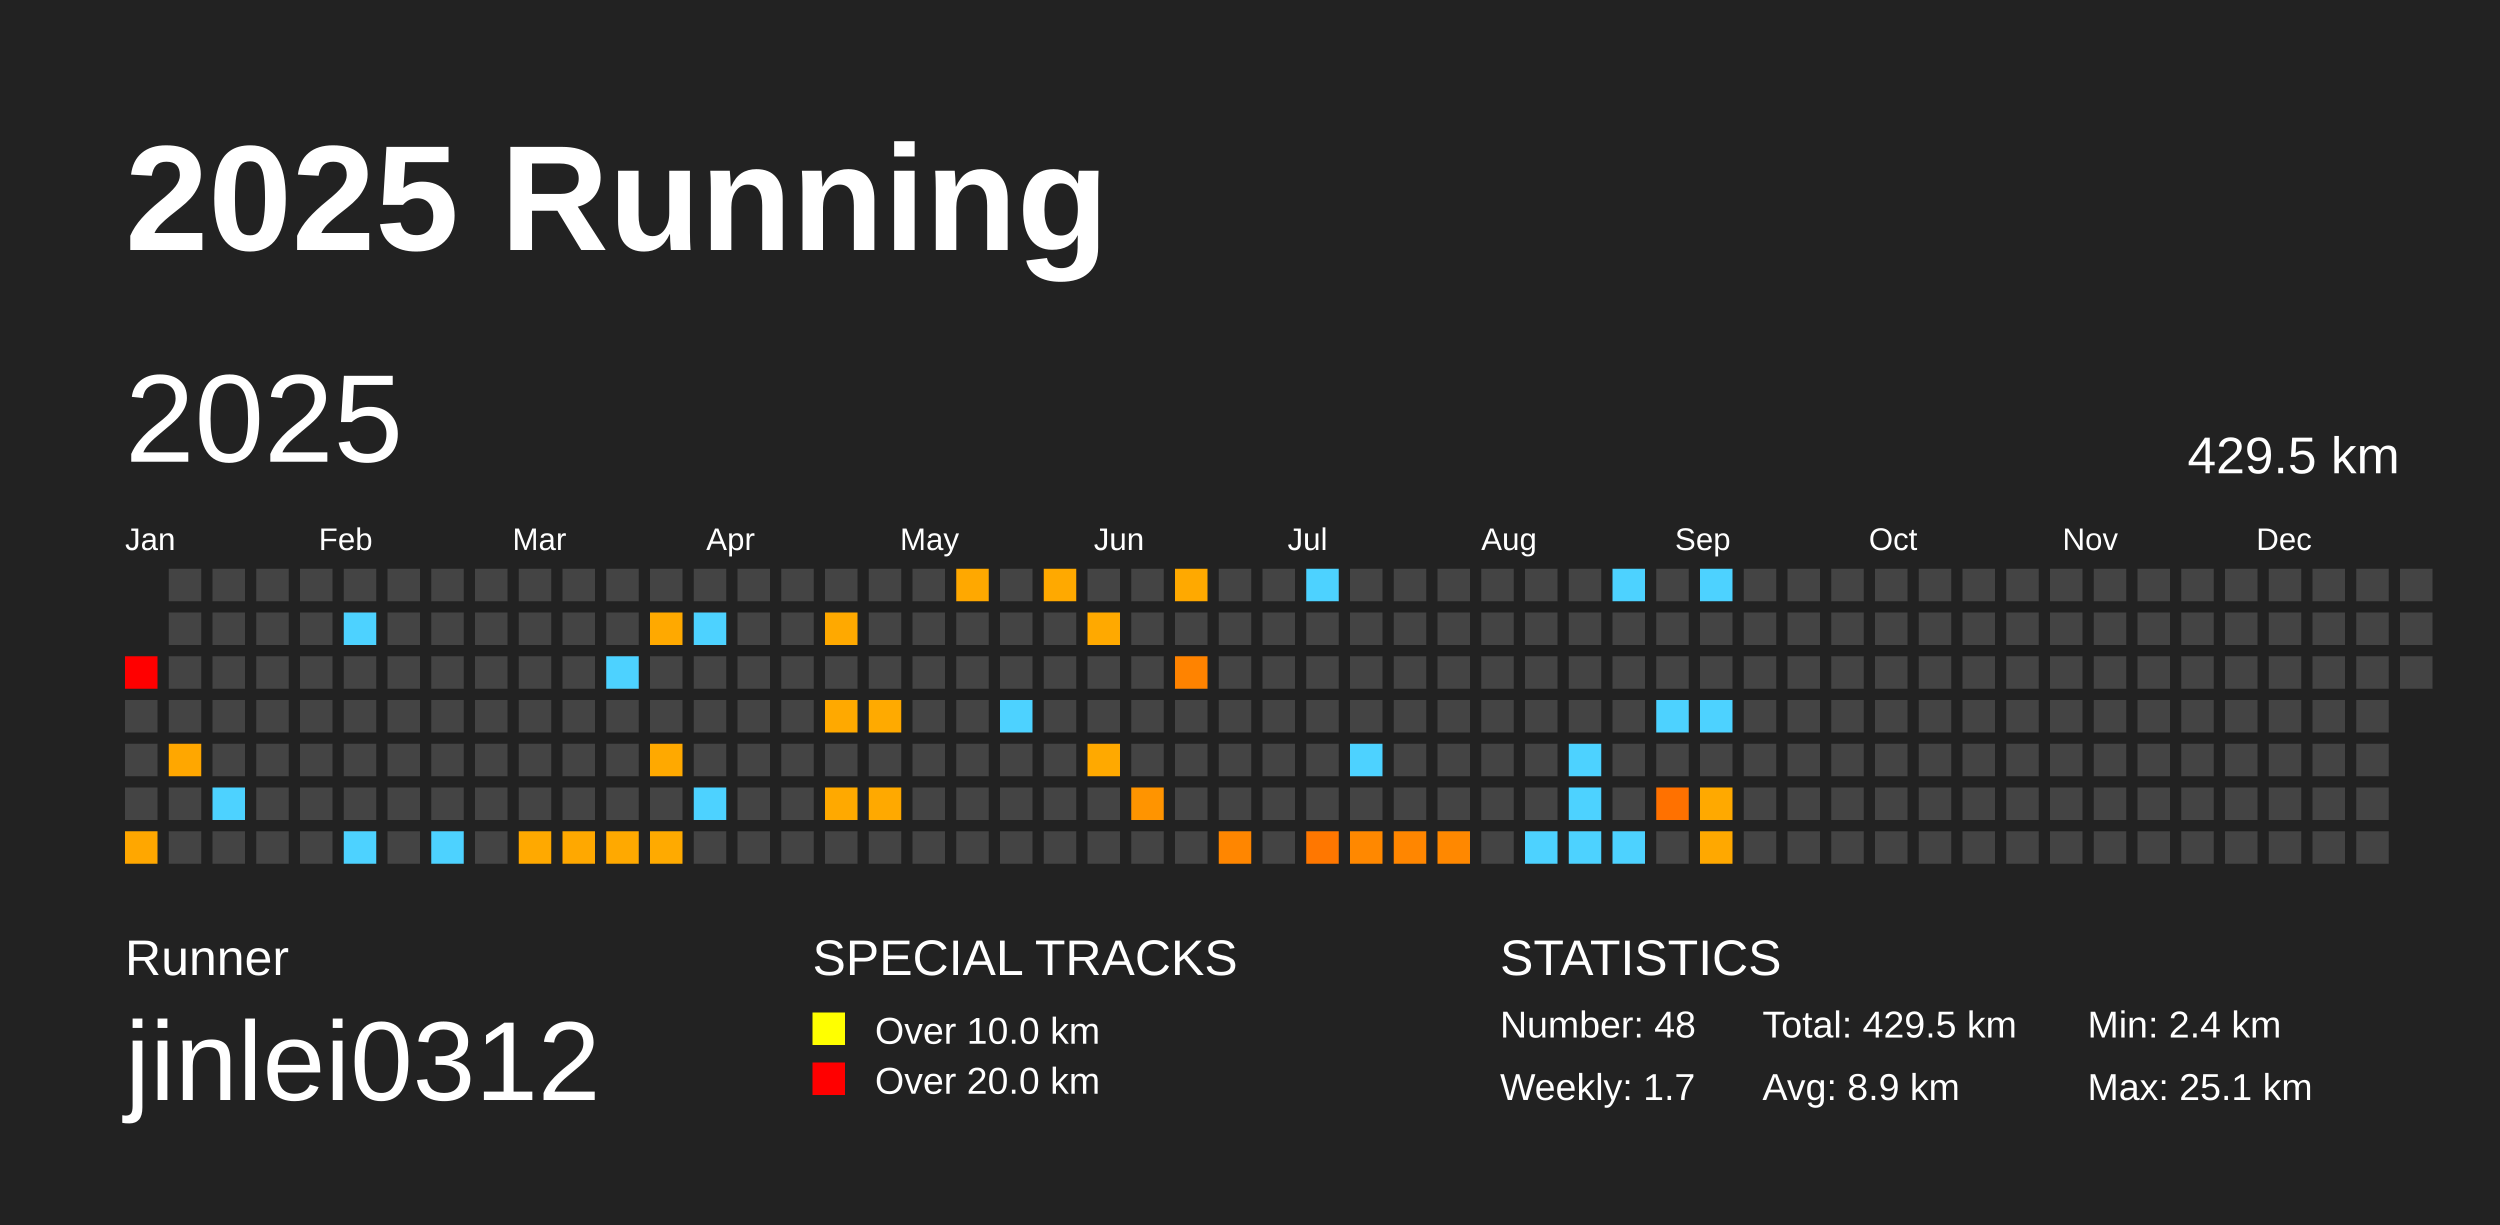
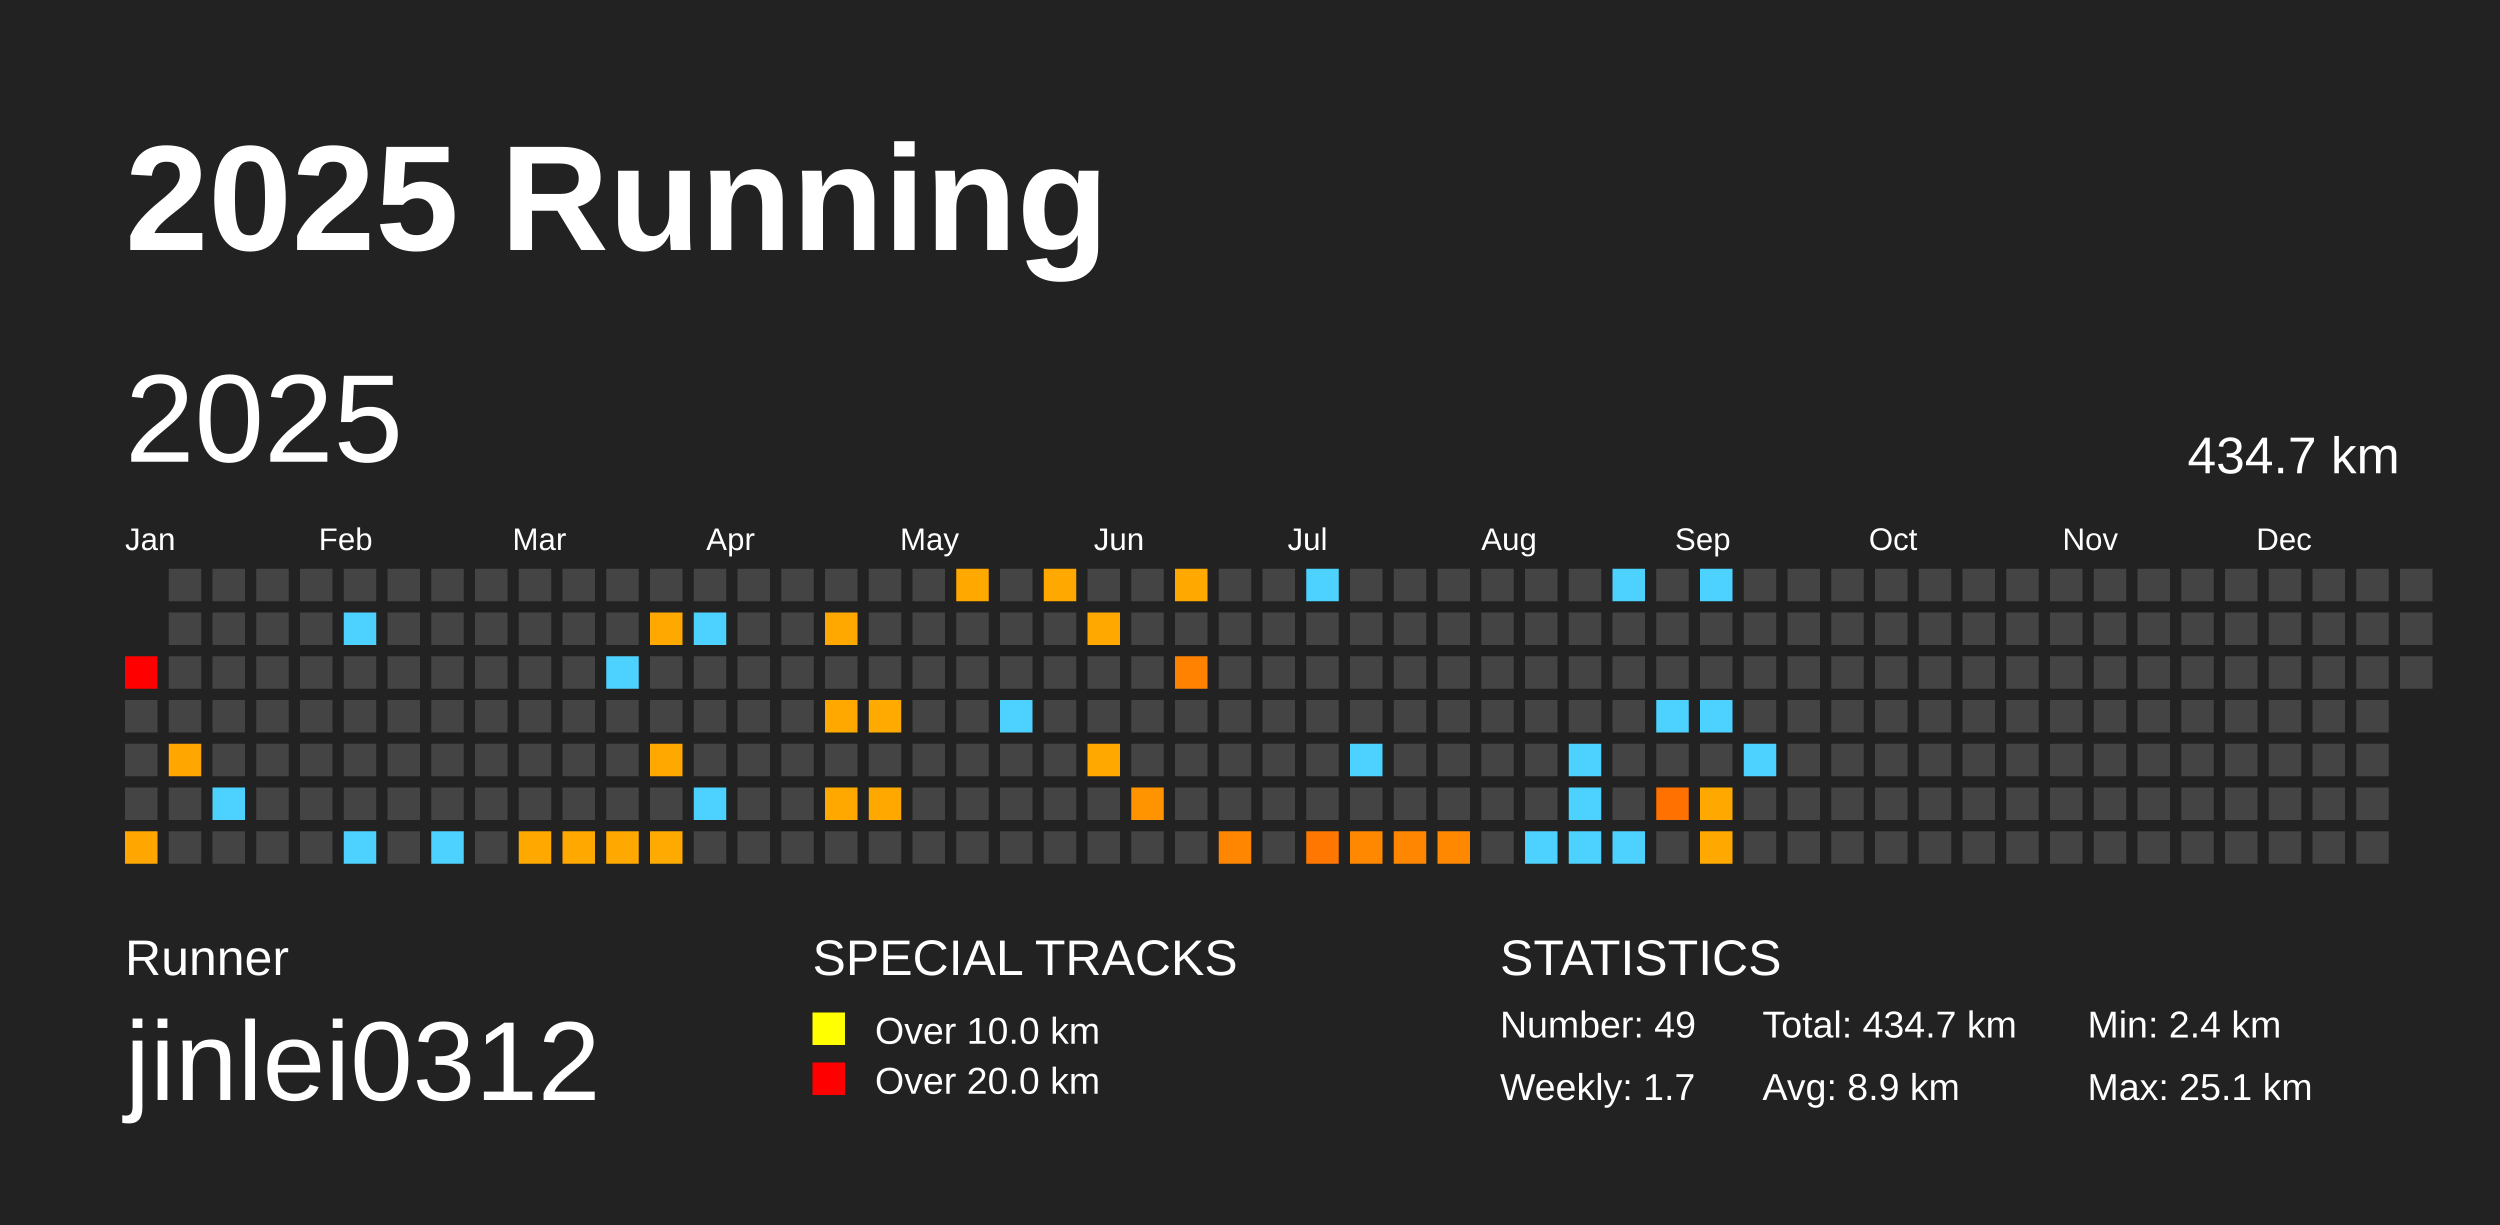
<svg xmlns="http://www.w3.org/2000/svg" baseProfile="full" height="98mm" version="1.1" viewBox="0,0,200,98" width="200mm">
  <defs />
  <rect fill="#222222" height="98" width="200" x="0" y="0" />
  <text fill="#FFFFFF" style="font-size:12px; font-family:Arial; font-weight:bold;" x="10" y="20">2025 Running</text>
  <text fill="#FFFFFF" style="font-size:4px; font-family:Arial" x="10" y="78">Runner</text>
  <text fill="#FFFFFF" style="font-size:9px; font-family:Arial" x="10" y="88">jinlei0312</text>
  <text fill="#FFFFFF" style="font-size:4px; font-family:Arial" x="65" y="78">SPECIAL TRACKS</text>
  <rect fill="yellow" height="2.6" width="2.6" x="65" y="81" />
  <text fill="#FFFFFF" style="font-size:3px; font-family:Arial" x="70" y="83.5">Over 10.0 km</text>
  <rect fill="red" height="2.6" width="2.6" x="65" y="85" />
  <text fill="#FFFFFF" style="font-size:3px; font-family:Arial" x="70" y="87.5">Over 20.0 km</text>
  <text fill="#FFFFFF" style="font-size:4px; font-family:Arial" x="120" y="78">STATISTICS</text>
-   <text fill="#FFFFFF" style="font-size:3px; font-family:Arial" x="120" y="83">Number: 48</text>
+   <text fill="#FFFFFF" style="font-size:3px; font-family:Arial" x="120" y="83">Number: 49</text>
  <text fill="#FFFFFF" style="font-size:3px; font-family:Arial" x="120" y="88">Weekly: 1.7</text>
-   <text fill="#FFFFFF" style="font-size:3px; font-family:Arial" x="141" y="83">Total: 429.5 km</text>
+   <text fill="#FFFFFF" style="font-size:3px; font-family:Arial" x="141" y="83">Total: 434.7 km</text>
  <text fill="#FFFFFF" style="font-size:3px; font-family:Arial" x="141" y="88">Avg: 8.9 km</text>
  <text fill="#FFFFFF" style="font-size:3px; font-family:Arial" x="167" y="83">Min: 2.4 km</text>
  <text fill="#FFFFFF" style="font-size:3px; font-family:Arial" x="167" y="88">Max: 25.1 km</text>
  <text dominant-baseline="hanging" fill="#FFFFFF" style="font-size:10.0px; font-family:Arial;" x="10" y="30">2025</text>
-   <text dominant-baseline="hanging" fill="#FFFFFF" style="font-size:4.125px; font-family:Arial;" x="175" y="35">429.5 km</text>
+   <text dominant-baseline="hanging" fill="#FFFFFF" style="font-size:4.125px; font-family:Arial;" x="175" y="35">434.7 km</text>
  <text fill="#FFFFFF" style="font-size:2.5px; font-family:Arial" x="10.0" y="44">Jan</text>
  <text fill="#FFFFFF" style="font-size:2.5px; font-family:Arial" x="25.5" y="44">Feb</text>
  <text fill="#FFFFFF" style="font-size:2.5px; font-family:Arial" x="41.0" y="44">Mar</text>
  <text fill="#FFFFFF" style="font-size:2.5px; font-family:Arial" x="56.5" y="44">Apr</text>
  <text fill="#FFFFFF" style="font-size:2.5px; font-family:Arial" x="72.0" y="44">May</text>
  <text fill="#FFFFFF" style="font-size:2.5px; font-family:Arial" x="87.5" y="44">Jun</text>
  <text fill="#FFFFFF" style="font-size:2.5px; font-family:Arial" x="103.0" y="44">Jul</text>
  <text fill="#FFFFFF" style="font-size:2.5px; font-family:Arial" x="118.5" y="44">Aug</text>
  <text fill="#FFFFFF" style="font-size:2.5px; font-family:Arial" x="134.0" y="44">Sep</text>
  <text fill="#FFFFFF" style="font-size:2.5px; font-family:Arial" x="149.5" y="44">Oct</text>
  <text fill="#FFFFFF" style="font-size:2.5px; font-family:Arial" x="165.0" y="44">Nov</text>
  <text fill="#FFFFFF" style="font-size:2.5px; font-family:Arial" x="180.5" y="44">Dec</text>
  <rect fill="red" height="2.6" width="2.6" x="10.0" y="52.5" />
  <rect fill="#444444" height="2.6" width="2.6" x="10.0" y="56.0" />
  <rect fill="#444444" height="2.6" width="2.6" x="10.0" y="59.5" />
  <rect fill="#444444" height="2.6" width="2.6" x="10.0" y="63.0" />
  <rect fill="#ffa700" height="2.6" width="2.6" x="10.0" y="66.5" />
  <rect fill="#444444" height="2.6" width="2.6" x="13.5" y="45.5" />
  <rect fill="#444444" height="2.6" width="2.6" x="13.5" y="49.0" />
  <rect fill="#444444" height="2.6" width="2.6" x="13.5" y="52.5" />
  <rect fill="#444444" height="2.6" width="2.6" x="13.5" y="56.0" />
  <rect fill="#ffa700" height="2.6" width="2.6" x="13.5" y="59.5" />
  <rect fill="#444444" height="2.6" width="2.6" x="13.5" y="63.0" />
  <rect fill="#444444" height="2.6" width="2.6" x="13.5" y="66.5" />
  <rect fill="#444444" height="2.6" width="2.6" x="17.0" y="45.5" />
  <rect fill="#444444" height="2.6" width="2.6" x="17.0" y="49.0" />
  <rect fill="#444444" height="2.6" width="2.6" x="17.0" y="52.5" />
  <rect fill="#444444" height="2.6" width="2.6" x="17.0" y="56.0" />
  <rect fill="#444444" height="2.6" width="2.6" x="17.0" y="59.5" />
  <rect fill="#4dd2ff" height="2.6" width="2.6" x="17.0" y="63.0" />
  <rect fill="#444444" height="2.6" width="2.6" x="17.0" y="66.5" />
  <rect fill="#444444" height="2.6" width="2.6" x="20.5" y="45.5" />
  <rect fill="#444444" height="2.6" width="2.6" x="20.5" y="49.0" />
  <rect fill="#444444" height="2.6" width="2.6" x="20.5" y="52.5" />
  <rect fill="#444444" height="2.6" width="2.6" x="20.5" y="56.0" />
  <rect fill="#444444" height="2.6" width="2.6" x="20.5" y="59.5" />
  <rect fill="#444444" height="2.6" width="2.6" x="20.5" y="63.0" />
  <rect fill="#444444" height="2.6" width="2.6" x="20.5" y="66.5" />
  <rect fill="#444444" height="2.6" width="2.6" x="24.0" y="45.5" />
  <rect fill="#444444" height="2.6" width="2.6" x="24.0" y="49.0" />
  <rect fill="#444444" height="2.6" width="2.6" x="24.0" y="52.5" />
  <rect fill="#444444" height="2.6" width="2.6" x="24.0" y="56.0" />
  <rect fill="#444444" height="2.6" width="2.6" x="24.0" y="59.5" />
  <rect fill="#444444" height="2.6" width="2.6" x="24.0" y="63.0" />
  <rect fill="#444444" height="2.6" width="2.6" x="24.0" y="66.5" />
  <rect fill="#444444" height="2.6" width="2.6" x="27.5" y="45.5" />
  <rect fill="#4dd2ff" height="2.6" width="2.6" x="27.5" y="49.0" />
  <rect fill="#444444" height="2.6" width="2.6" x="27.5" y="52.5" />
  <rect fill="#444444" height="2.6" width="2.6" x="27.5" y="56.0" />
  <rect fill="#444444" height="2.6" width="2.6" x="27.5" y="59.5" />
  <rect fill="#444444" height="2.6" width="2.6" x="27.5" y="63.0" />
  <rect fill="#4dd2ff" height="2.6" width="2.6" x="27.5" y="66.5" />
  <rect fill="#444444" height="2.6" width="2.6" x="31.0" y="45.5" />
  <rect fill="#444444" height="2.6" width="2.6" x="31.0" y="49.0" />
  <rect fill="#444444" height="2.6" width="2.6" x="31.0" y="52.5" />
  <rect fill="#444444" height="2.6" width="2.6" x="31.0" y="56.0" />
  <rect fill="#444444" height="2.6" width="2.6" x="31.0" y="59.5" />
  <rect fill="#444444" height="2.6" width="2.6" x="31.0" y="63.0" />
  <rect fill="#444444" height="2.6" width="2.6" x="31.0" y="66.5" />
  <rect fill="#444444" height="2.6" width="2.6" x="34.5" y="45.5" />
  <rect fill="#444444" height="2.6" width="2.6" x="34.5" y="49.0" />
  <rect fill="#444444" height="2.6" width="2.6" x="34.5" y="52.5" />
  <rect fill="#444444" height="2.6" width="2.6" x="34.5" y="56.0" />
  <rect fill="#444444" height="2.6" width="2.6" x="34.5" y="59.5" />
  <rect fill="#444444" height="2.6" width="2.6" x="34.5" y="63.0" />
  <rect fill="#4dd2ff" height="2.6" width="2.6" x="34.5" y="66.5" />
  <rect fill="#444444" height="2.6" width="2.6" x="38.0" y="45.5" />
  <rect fill="#444444" height="2.6" width="2.6" x="38.0" y="49.0" />
  <rect fill="#444444" height="2.6" width="2.6" x="38.0" y="52.5" />
  <rect fill="#444444" height="2.6" width="2.6" x="38.0" y="56.0" />
  <rect fill="#444444" height="2.6" width="2.6" x="38.0" y="59.5" />
  <rect fill="#444444" height="2.6" width="2.6" x="38.0" y="63.0" />
  <rect fill="#444444" height="2.6" width="2.6" x="38.0" y="66.5" />
  <rect fill="#444444" height="2.6" width="2.6" x="41.5" y="45.5" />
  <rect fill="#444444" height="2.6" width="2.6" x="41.5" y="49.0" />
  <rect fill="#444444" height="2.6" width="2.6" x="41.5" y="52.5" />
  <rect fill="#444444" height="2.6" width="2.6" x="41.5" y="56.0" />
  <rect fill="#444444" height="2.6" width="2.6" x="41.5" y="59.5" />
  <rect fill="#444444" height="2.6" width="2.6" x="41.5" y="63.0" />
  <rect fill="#ffa900" height="2.6" width="2.6" x="41.5" y="66.5" />
  <rect fill="#444444" height="2.6" width="2.6" x="45.0" y="45.5" />
  <rect fill="#444444" height="2.6" width="2.6" x="45.0" y="49.0" />
  <rect fill="#444444" height="2.6" width="2.6" x="45.0" y="52.5" />
  <rect fill="#444444" height="2.6" width="2.6" x="45.0" y="56.0" />
  <rect fill="#444444" height="2.6" width="2.6" x="45.0" y="59.5" />
  <rect fill="#444444" height="2.6" width="2.6" x="45.0" y="63.0" />
  <rect fill="#ffa800" height="2.6" width="2.6" x="45.0" y="66.5" />
  <rect fill="#444444" height="2.6" width="2.6" x="48.5" y="45.5" />
  <rect fill="#444444" height="2.6" width="2.6" x="48.5" y="49.0" />
  <rect fill="#4dd2ff" height="2.6" width="2.6" x="48.5" y="52.5" />
  <rect fill="#444444" height="2.6" width="2.6" x="48.5" y="56.0" />
  <rect fill="#444444" height="2.6" width="2.6" x="48.5" y="59.5" />
  <rect fill="#444444" height="2.6" width="2.6" x="48.5" y="63.0" />
  <rect fill="#ffa900" height="2.6" width="2.6" x="48.5" y="66.5" />
  <rect fill="#444444" height="2.6" width="2.6" x="52.0" y="45.5" />
  <rect fill="#ffa900" height="2.6" width="2.6" x="52.0" y="49.0" />
  <rect fill="#444444" height="2.6" width="2.6" x="52.0" y="52.5" />
  <rect fill="#444444" height="2.6" width="2.6" x="52.0" y="56.0" />
  <rect fill="#ffa900" height="2.6" width="2.6" x="52.0" y="59.5" />
  <rect fill="#444444" height="2.6" width="2.6" x="52.0" y="63.0" />
  <rect fill="#ffaa00" height="2.6" width="2.6" x="52.0" y="66.5" />
  <rect fill="#444444" height="2.6" width="2.6" x="55.5" y="45.5" />
  <rect fill="#4dd2ff" height="2.6" width="2.6" x="55.5" y="49.0" />
  <rect fill="#444444" height="2.6" width="2.6" x="55.5" y="52.5" />
  <rect fill="#444444" height="2.6" width="2.6" x="55.5" y="56.0" />
  <rect fill="#444444" height="2.6" width="2.6" x="55.5" y="59.5" />
  <rect fill="#4dd2ff" height="2.6" width="2.6" x="55.5" y="63.0" />
  <rect fill="#444444" height="2.6" width="2.6" x="55.5" y="66.5" />
  <rect fill="#444444" height="2.6" width="2.6" x="59.0" y="45.5" />
  <rect fill="#444444" height="2.6" width="2.6" x="59.0" y="49.0" />
  <rect fill="#444444" height="2.6" width="2.6" x="59.0" y="52.5" />
  <rect fill="#444444" height="2.6" width="2.6" x="59.0" y="56.0" />
  <rect fill="#444444" height="2.6" width="2.6" x="59.0" y="59.5" />
  <rect fill="#444444" height="2.6" width="2.6" x="59.0" y="63.0" />
  <rect fill="#444444" height="2.6" width="2.6" x="59.0" y="66.5" />
  <rect fill="#444444" height="2.6" width="2.6" x="62.5" y="45.5" />
  <rect fill="#444444" height="2.6" width="2.6" x="62.5" y="49.0" />
  <rect fill="#444444" height="2.6" width="2.6" x="62.5" y="52.5" />
  <rect fill="#444444" height="2.6" width="2.6" x="62.5" y="56.0" />
  <rect fill="#444444" height="2.6" width="2.6" x="62.5" y="59.5" />
  <rect fill="#444444" height="2.6" width="2.6" x="62.5" y="63.0" />
  <rect fill="#444444" height="2.6" width="2.6" x="62.5" y="66.5" />
  <rect fill="#444444" height="2.6" width="2.6" x="66.0" y="45.5" />
  <rect fill="#ffa900" height="2.6" width="2.6" x="66.0" y="49.0" />
  <rect fill="#444444" height="2.6" width="2.6" x="66.0" y="52.5" />
  <rect fill="#ffa900" height="2.6" width="2.6" x="66.0" y="56.0" />
  <rect fill="#444444" height="2.6" width="2.6" x="66.0" y="59.5" />
  <rect fill="#ffa900" height="2.6" width="2.6" x="66.0" y="63.0" />
  <rect fill="#444444" height="2.6" width="2.6" x="66.0" y="66.5" />
  <rect fill="#444444" height="2.6" width="2.6" x="69.5" y="45.5" />
  <rect fill="#444444" height="2.6" width="2.6" x="69.5" y="49.0" />
  <rect fill="#444444" height="2.6" width="2.6" x="69.5" y="52.5" />
  <rect fill="#ffaa00" height="2.6" width="2.6" x="69.5" y="56.0" />
  <rect fill="#444444" height="2.6" width="2.6" x="69.5" y="59.5" />
  <rect fill="#ffa900" height="2.6" width="2.6" x="69.5" y="63.0" />
  <rect fill="#444444" height="2.6" width="2.6" x="69.5" y="66.5" />
  <rect fill="#444444" height="2.6" width="2.6" x="73.0" y="45.5" />
  <rect fill="#444444" height="2.6" width="2.6" x="73.0" y="49.0" />
  <rect fill="#444444" height="2.6" width="2.6" x="73.0" y="52.5" />
  <rect fill="#444444" height="2.6" width="2.6" x="73.0" y="56.0" />
  <rect fill="#444444" height="2.6" width="2.6" x="73.0" y="59.5" />
  <rect fill="#444444" height="2.6" width="2.6" x="73.0" y="63.0" />
  <rect fill="#444444" height="2.6" width="2.6" x="73.0" y="66.5" />
  <rect fill="#ffa800" height="2.6" width="2.6" x="76.5" y="45.5" />
  <rect fill="#444444" height="2.6" width="2.6" x="76.5" y="49.0" />
  <rect fill="#444444" height="2.6" width="2.6" x="76.5" y="52.5" />
  <rect fill="#444444" height="2.6" width="2.6" x="76.5" y="56.0" />
  <rect fill="#444444" height="2.6" width="2.6" x="76.5" y="59.5" />
  <rect fill="#444444" height="2.6" width="2.6" x="76.5" y="63.0" />
  <rect fill="#444444" height="2.6" width="2.6" x="76.5" y="66.5" />
  <rect fill="#444444" height="2.6" width="2.6" x="80.0" y="45.5" />
  <rect fill="#444444" height="2.6" width="2.6" x="80.0" y="49.0" />
  <rect fill="#444444" height="2.6" width="2.6" x="80.0" y="52.5" />
  <rect fill="#4dd2ff" height="2.6" width="2.6" x="80.0" y="56.0" />
  <rect fill="#444444" height="2.6" width="2.6" x="80.0" y="59.5" />
  <rect fill="#444444" height="2.6" width="2.6" x="80.0" y="63.0" />
  <rect fill="#444444" height="2.6" width="2.6" x="80.0" y="66.5" />
  <rect fill="#ffa900" height="2.6" width="2.6" x="83.5" y="45.5" />
  <rect fill="#444444" height="2.6" width="2.6" x="83.5" y="49.0" />
  <rect fill="#444444" height="2.6" width="2.6" x="83.5" y="52.5" />
  <rect fill="#444444" height="2.6" width="2.6" x="83.5" y="56.0" />
  <rect fill="#444444" height="2.6" width="2.6" x="83.5" y="59.5" />
  <rect fill="#444444" height="2.6" width="2.6" x="83.5" y="63.0" />
  <rect fill="#444444" height="2.6" width="2.6" x="83.5" y="66.5" />
  <rect fill="#444444" height="2.6" width="2.6" x="87.0" y="45.5" />
  <rect fill="#ffa900" height="2.6" width="2.6" x="87.0" y="49.0" />
  <rect fill="#444444" height="2.6" width="2.6" x="87.0" y="52.5" />
  <rect fill="#444444" height="2.6" width="2.6" x="87.0" y="56.0" />
  <rect fill="#ffa900" height="2.6" width="2.6" x="87.0" y="59.5" />
  <rect fill="#444444" height="2.6" width="2.6" x="87.0" y="63.0" />
  <rect fill="#444444" height="2.6" width="2.6" x="87.0" y="66.5" />
  <rect fill="#444444" height="2.6" width="2.6" x="90.5" y="45.5" />
  <rect fill="#444444" height="2.6" width="2.6" x="90.5" y="49.0" />
  <rect fill="#444444" height="2.6" width="2.6" x="90.5" y="52.5" />
  <rect fill="#444444" height="2.6" width="2.6" x="90.5" y="56.0" />
  <rect fill="#444444" height="2.6" width="2.6" x="90.5" y="59.5" />
  <rect fill="#ff9400" height="2.6" width="2.6" x="90.5" y="63.0" />
  <rect fill="#444444" height="2.6" width="2.6" x="90.5" y="66.5" />
  <rect fill="#ffa900" height="2.6" width="2.6" x="94.0" y="45.5" />
  <rect fill="#444444" height="2.6" width="2.6" x="94.0" y="49.0" />
  <rect fill="#ff8300" height="2.6" width="2.6" x="94.0" y="52.5" />
  <rect fill="#444444" height="2.6" width="2.6" x="94.0" y="56.0" />
  <rect fill="#444444" height="2.6" width="2.6" x="94.0" y="59.5" />
  <rect fill="#444444" height="2.6" width="2.6" x="94.0" y="63.0" />
  <rect fill="#444444" height="2.6" width="2.6" x="94.0" y="66.5" />
  <rect fill="#444444" height="2.6" width="2.6" x="97.5" y="45.5" />
  <rect fill="#444444" height="2.6" width="2.6" x="97.5" y="49.0" />
  <rect fill="#444444" height="2.6" width="2.6" x="97.5" y="52.5" />
  <rect fill="#444444" height="2.6" width="2.6" x="97.5" y="56.0" />
  <rect fill="#444444" height="2.6" width="2.6" x="97.5" y="59.5" />
  <rect fill="#444444" height="2.6" width="2.6" x="97.5" y="63.0" />
  <rect fill="#ff8600" height="2.6" width="2.6" x="97.5" y="66.5" />
  <rect fill="#444444" height="2.6" width="2.6" x="101.0" y="45.5" />
  <rect fill="#444444" height="2.6" width="2.6" x="101.0" y="49.0" />
  <rect fill="#444444" height="2.6" width="2.6" x="101.0" y="52.5" />
  <rect fill="#444444" height="2.6" width="2.6" x="101.0" y="56.0" />
  <rect fill="#444444" height="2.6" width="2.6" x="101.0" y="59.5" />
  <rect fill="#444444" height="2.6" width="2.6" x="101.0" y="63.0" />
  <rect fill="#444444" height="2.6" width="2.6" x="101.0" y="66.5" />
  <rect fill="#4dd2ff" height="2.6" width="2.6" x="104.5" y="45.5" />
  <rect fill="#444444" height="2.6" width="2.6" x="104.5" y="49.0" />
  <rect fill="#444444" height="2.6" width="2.6" x="104.5" y="52.5" />
  <rect fill="#444444" height="2.6" width="2.6" x="104.5" y="56.0" />
  <rect fill="#444444" height="2.6" width="2.6" x="104.5" y="59.5" />
  <rect fill="#444444" height="2.6" width="2.6" x="104.5" y="63.0" />
  <rect fill="#ff7700" height="2.6" width="2.6" x="104.5" y="66.5" />
  <rect fill="#444444" height="2.6" width="2.6" x="108.0" y="45.5" />
  <rect fill="#444444" height="2.6" width="2.6" x="108.0" y="49.0" />
  <rect fill="#444444" height="2.6" width="2.6" x="108.0" y="52.5" />
  <rect fill="#444444" height="2.6" width="2.6" x="108.0" y="56.0" />
  <rect fill="#4dd2ff" height="2.6" width="2.6" x="108.0" y="59.5" />
  <rect fill="#444444" height="2.6" width="2.6" x="108.0" y="63.0" />
  <rect fill="#ff8800" height="2.6" width="2.6" x="108.0" y="66.5" />
  <rect fill="#444444" height="2.6" width="2.6" x="111.5" y="45.5" />
  <rect fill="#444444" height="2.6" width="2.6" x="111.5" y="49.0" />
  <rect fill="#444444" height="2.6" width="2.6" x="111.5" y="52.5" />
  <rect fill="#444444" height="2.6" width="2.6" x="111.5" y="56.0" />
  <rect fill="#444444" height="2.6" width="2.6" x="111.5" y="59.5" />
  <rect fill="#444444" height="2.6" width="2.6" x="111.5" y="63.0" />
  <rect fill="#ff8600" height="2.6" width="2.6" x="111.5" y="66.5" />
  <rect fill="#444444" height="2.6" width="2.6" x="115.0" y="45.5" />
  <rect fill="#444444" height="2.6" width="2.6" x="115.0" y="49.0" />
  <rect fill="#444444" height="2.6" width="2.6" x="115.0" y="52.5" />
  <rect fill="#444444" height="2.6" width="2.6" x="115.0" y="56.0" />
  <rect fill="#444444" height="2.6" width="2.6" x="115.0" y="59.5" />
  <rect fill="#444444" height="2.6" width="2.6" x="115.0" y="63.0" />
  <rect fill="#ff8800" height="2.6" width="2.6" x="115.0" y="66.5" />
  <rect fill="#444444" height="2.6" width="2.6" x="118.5" y="45.5" />
  <rect fill="#444444" height="2.6" width="2.6" x="118.5" y="49.0" />
  <rect fill="#444444" height="2.6" width="2.6" x="118.5" y="52.5" />
  <rect fill="#444444" height="2.6" width="2.6" x="118.5" y="56.0" />
  <rect fill="#444444" height="2.6" width="2.6" x="118.5" y="59.5" />
  <rect fill="#444444" height="2.6" width="2.6" x="118.5" y="63.0" />
  <rect fill="#444444" height="2.6" width="2.6" x="118.5" y="66.5" />
  <rect fill="#444444" height="2.6" width="2.6" x="122.0" y="45.5" />
  <rect fill="#444444" height="2.6" width="2.6" x="122.0" y="49.0" />
  <rect fill="#444444" height="2.6" width="2.6" x="122.0" y="52.5" />
  <rect fill="#444444" height="2.6" width="2.6" x="122.0" y="56.0" />
  <rect fill="#444444" height="2.6" width="2.6" x="122.0" y="59.5" />
  <rect fill="#444444" height="2.6" width="2.6" x="122.0" y="63.0" />
  <rect fill="#4dd2ff" height="2.6" width="2.6" x="122.0" y="66.5" />
  <rect fill="#444444" height="2.6" width="2.6" x="125.5" y="45.5" />
  <rect fill="#444444" height="2.6" width="2.6" x="125.5" y="49.0" />
  <rect fill="#444444" height="2.6" width="2.6" x="125.5" y="52.5" />
  <rect fill="#444444" height="2.6" width="2.6" x="125.5" y="56.0" />
  <rect fill="#4dd2ff" height="2.6" width="2.6" x="125.5" y="59.5" />
  <rect fill="#4dd2ff" height="2.6" width="2.6" x="125.5" y="63.0" />
  <rect fill="#4dd2ff" height="2.6" width="2.6" x="125.5" y="66.5" />
  <rect fill="#4dd2ff" height="2.6" width="2.6" x="129.0" y="45.5" />
  <rect fill="#444444" height="2.6" width="2.6" x="129.0" y="49.0" />
  <rect fill="#444444" height="2.6" width="2.6" x="129.0" y="52.5" />
  <rect fill="#444444" height="2.6" width="2.6" x="129.0" y="56.0" />
  <rect fill="#444444" height="2.6" width="2.6" x="129.0" y="59.5" />
  <rect fill="#444444" height="2.6" width="2.6" x="129.0" y="63.0" />
  <rect fill="#4dd2ff" height="2.6" width="2.6" x="129.0" y="66.5" />
  <rect fill="#444444" height="2.6" width="2.6" x="132.5" y="45.5" />
  <rect fill="#444444" height="2.6" width="2.6" x="132.5" y="49.0" />
  <rect fill="#444444" height="2.6" width="2.6" x="132.5" y="52.5" />
  <rect fill="#4dd2ff" height="2.6" width="2.6" x="132.5" y="56.0" />
  <rect fill="#444444" height="2.6" width="2.6" x="132.5" y="59.5" />
  <rect fill="#ff7100" height="2.6" width="2.6" x="132.5" y="63.0" />
  <rect fill="#444444" height="2.6" width="2.6" x="132.5" y="66.5" />
  <rect fill="#4dd2ff" height="2.6" width="2.6" x="136.0" y="45.5" />
  <rect fill="#444444" height="2.6" width="2.6" x="136.0" y="49.0" />
  <rect fill="#444444" height="2.6" width="2.6" x="136.0" y="52.5" />
  <rect fill="#4dd2ff" height="2.6" width="2.6" x="136.0" y="56.0" />
  <rect fill="#444444" height="2.6" width="2.6" x="136.0" y="59.5" />
  <rect fill="#ffa900" height="2.6" width="2.6" x="136.0" y="63.0" />
  <rect fill="#ffa800" height="2.6" width="2.6" x="136.0" y="66.5" />
  <rect fill="#444444" height="2.6" width="2.6" x="139.5" y="45.5" />
  <rect fill="#444444" height="2.6" width="2.6" x="139.5" y="49.0" />
  <rect fill="#444444" height="2.6" width="2.6" x="139.5" y="52.5" />
  <rect fill="#444444" height="2.6" width="2.6" x="139.5" y="56.0" />
-   <rect fill="#444444" height="2.6" width="2.6" x="139.5" y="59.5" />
+   <rect fill="#4dd2ff" height="2.6" width="2.6" x="139.5" y="59.5" />
  <rect fill="#444444" height="2.6" width="2.6" x="139.5" y="63.0" />
  <rect fill="#444444" height="2.6" width="2.6" x="139.5" y="66.5" />
  <rect fill="#444444" height="2.6" width="2.6" x="143.0" y="45.5" />
  <rect fill="#444444" height="2.6" width="2.6" x="143.0" y="49.0" />
  <rect fill="#444444" height="2.6" width="2.6" x="143.0" y="52.5" />
  <rect fill="#444444" height="2.6" width="2.6" x="143.0" y="56.0" />
  <rect fill="#444444" height="2.6" width="2.6" x="143.0" y="59.5" />
  <rect fill="#444444" height="2.6" width="2.6" x="143.0" y="63.0" />
  <rect fill="#444444" height="2.6" width="2.6" x="143.0" y="66.5" />
  <rect fill="#444444" height="2.6" width="2.6" x="146.5" y="45.5" />
  <rect fill="#444444" height="2.6" width="2.6" x="146.5" y="49.0" />
  <rect fill="#444444" height="2.6" width="2.6" x="146.5" y="52.5" />
  <rect fill="#444444" height="2.6" width="2.6" x="146.5" y="56.0" />
  <rect fill="#444444" height="2.6" width="2.6" x="146.5" y="59.5" />
  <rect fill="#444444" height="2.6" width="2.6" x="146.5" y="63.0" />
  <rect fill="#444444" height="2.6" width="2.6" x="146.5" y="66.5" />
  <rect fill="#444444" height="2.6" width="2.6" x="150.0" y="45.5" />
  <rect fill="#444444" height="2.6" width="2.6" x="150.0" y="49.0" />
  <rect fill="#444444" height="2.6" width="2.6" x="150.0" y="52.5" />
  <rect fill="#444444" height="2.6" width="2.6" x="150.0" y="56.0" />
  <rect fill="#444444" height="2.6" width="2.6" x="150.0" y="59.5" />
  <rect fill="#444444" height="2.6" width="2.6" x="150.0" y="63.0" />
  <rect fill="#444444" height="2.6" width="2.6" x="150.0" y="66.5" />
  <rect fill="#444444" height="2.6" width="2.6" x="153.5" y="45.5" />
  <rect fill="#444444" height="2.6" width="2.6" x="153.5" y="49.0" />
  <rect fill="#444444" height="2.6" width="2.6" x="153.5" y="52.5" />
  <rect fill="#444444" height="2.6" width="2.6" x="153.5" y="56.0" />
  <rect fill="#444444" height="2.6" width="2.6" x="153.5" y="59.5" />
  <rect fill="#444444" height="2.6" width="2.6" x="153.5" y="63.0" />
  <rect fill="#444444" height="2.6" width="2.6" x="153.5" y="66.5" />
  <rect fill="#444444" height="2.6" width="2.6" x="157.0" y="45.5" />
  <rect fill="#444444" height="2.6" width="2.6" x="157.0" y="49.0" />
  <rect fill="#444444" height="2.6" width="2.6" x="157.0" y="52.5" />
  <rect fill="#444444" height="2.6" width="2.6" x="157.0" y="56.0" />
  <rect fill="#444444" height="2.6" width="2.6" x="157.0" y="59.5" />
  <rect fill="#444444" height="2.6" width="2.6" x="157.0" y="63.0" />
  <rect fill="#444444" height="2.6" width="2.6" x="157.0" y="66.5" />
  <rect fill="#444444" height="2.6" width="2.6" x="160.5" y="45.5" />
  <rect fill="#444444" height="2.6" width="2.6" x="160.5" y="49.0" />
  <rect fill="#444444" height="2.6" width="2.6" x="160.5" y="52.5" />
  <rect fill="#444444" height="2.6" width="2.6" x="160.5" y="56.0" />
  <rect fill="#444444" height="2.6" width="2.6" x="160.5" y="59.5" />
  <rect fill="#444444" height="2.6" width="2.6" x="160.5" y="63.0" />
  <rect fill="#444444" height="2.6" width="2.6" x="160.5" y="66.5" />
  <rect fill="#444444" height="2.6" width="2.6" x="164.0" y="45.5" />
  <rect fill="#444444" height="2.6" width="2.6" x="164.0" y="49.0" />
  <rect fill="#444444" height="2.6" width="2.6" x="164.0" y="52.5" />
  <rect fill="#444444" height="2.6" width="2.6" x="164.0" y="56.0" />
  <rect fill="#444444" height="2.6" width="2.6" x="164.0" y="59.5" />
  <rect fill="#444444" height="2.6" width="2.6" x="164.0" y="63.0" />
  <rect fill="#444444" height="2.6" width="2.6" x="164.0" y="66.5" />
  <rect fill="#444444" height="2.6" width="2.6" x="167.5" y="45.5" />
  <rect fill="#444444" height="2.6" width="2.6" x="167.5" y="49.0" />
  <rect fill="#444444" height="2.6" width="2.6" x="167.5" y="52.5" />
  <rect fill="#444444" height="2.6" width="2.6" x="167.5" y="56.0" />
  <rect fill="#444444" height="2.6" width="2.6" x="167.5" y="59.5" />
  <rect fill="#444444" height="2.6" width="2.6" x="167.5" y="63.0" />
  <rect fill="#444444" height="2.6" width="2.6" x="167.5" y="66.5" />
  <rect fill="#444444" height="2.6" width="2.6" x="171.0" y="45.5" />
  <rect fill="#444444" height="2.6" width="2.6" x="171.0" y="49.0" />
  <rect fill="#444444" height="2.6" width="2.6" x="171.0" y="52.5" />
  <rect fill="#444444" height="2.6" width="2.6" x="171.0" y="56.0" />
  <rect fill="#444444" height="2.6" width="2.6" x="171.0" y="59.5" />
  <rect fill="#444444" height="2.6" width="2.6" x="171.0" y="63.0" />
  <rect fill="#444444" height="2.6" width="2.6" x="171.0" y="66.5" />
  <rect fill="#444444" height="2.6" width="2.6" x="174.5" y="45.5" />
  <rect fill="#444444" height="2.6" width="2.6" x="174.5" y="49.0" />
  <rect fill="#444444" height="2.6" width="2.6" x="174.5" y="52.5" />
  <rect fill="#444444" height="2.6" width="2.6" x="174.5" y="56.0" />
  <rect fill="#444444" height="2.6" width="2.6" x="174.5" y="59.5" />
  <rect fill="#444444" height="2.6" width="2.6" x="174.5" y="63.0" />
  <rect fill="#444444" height="2.6" width="2.6" x="174.5" y="66.5" />
  <rect fill="#444444" height="2.6" width="2.6" x="178.0" y="45.5" />
  <rect fill="#444444" height="2.6" width="2.6" x="178.0" y="49.0" />
  <rect fill="#444444" height="2.6" width="2.6" x="178.0" y="52.5" />
  <rect fill="#444444" height="2.6" width="2.6" x="178.0" y="56.0" />
  <rect fill="#444444" height="2.6" width="2.6" x="178.0" y="59.5" />
  <rect fill="#444444" height="2.6" width="2.6" x="178.0" y="63.0" />
  <rect fill="#444444" height="2.6" width="2.6" x="178.0" y="66.5" />
  <rect fill="#444444" height="2.6" width="2.6" x="181.5" y="45.5" />
  <rect fill="#444444" height="2.6" width="2.6" x="181.5" y="49.0" />
  <rect fill="#444444" height="2.6" width="2.6" x="181.5" y="52.5" />
  <rect fill="#444444" height="2.6" width="2.6" x="181.5" y="56.0" />
  <rect fill="#444444" height="2.6" width="2.6" x="181.5" y="59.5" />
  <rect fill="#444444" height="2.6" width="2.6" x="181.5" y="63.0" />
  <rect fill="#444444" height="2.6" width="2.6" x="181.5" y="66.5" />
  <rect fill="#444444" height="2.6" width="2.6" x="185.0" y="45.5" />
  <rect fill="#444444" height="2.6" width="2.6" x="185.0" y="49.0" />
  <rect fill="#444444" height="2.6" width="2.6" x="185.0" y="52.5" />
  <rect fill="#444444" height="2.6" width="2.6" x="185.0" y="56.0" />
  <rect fill="#444444" height="2.6" width="2.6" x="185.0" y="59.5" />
  <rect fill="#444444" height="2.6" width="2.6" x="185.0" y="63.0" />
  <rect fill="#444444" height="2.6" width="2.6" x="185.0" y="66.5" />
  <rect fill="#444444" height="2.6" width="2.6" x="188.5" y="45.5" />
  <rect fill="#444444" height="2.6" width="2.6" x="188.5" y="49.0" />
  <rect fill="#444444" height="2.6" width="2.6" x="188.5" y="52.5" />
  <rect fill="#444444" height="2.6" width="2.6" x="188.5" y="56.0" />
  <rect fill="#444444" height="2.6" width="2.6" x="188.5" y="59.5" />
  <rect fill="#444444" height="2.6" width="2.6" x="188.5" y="63.0" />
  <rect fill="#444444" height="2.6" width="2.6" x="188.5" y="66.5" />
  <rect fill="#444444" height="2.6" width="2.6" x="192.0" y="45.5" />
  <rect fill="#444444" height="2.6" width="2.6" x="192.0" y="49.0" />
  <rect fill="#444444" height="2.6" width="2.6" x="192.0" y="52.5" />
</svg>
